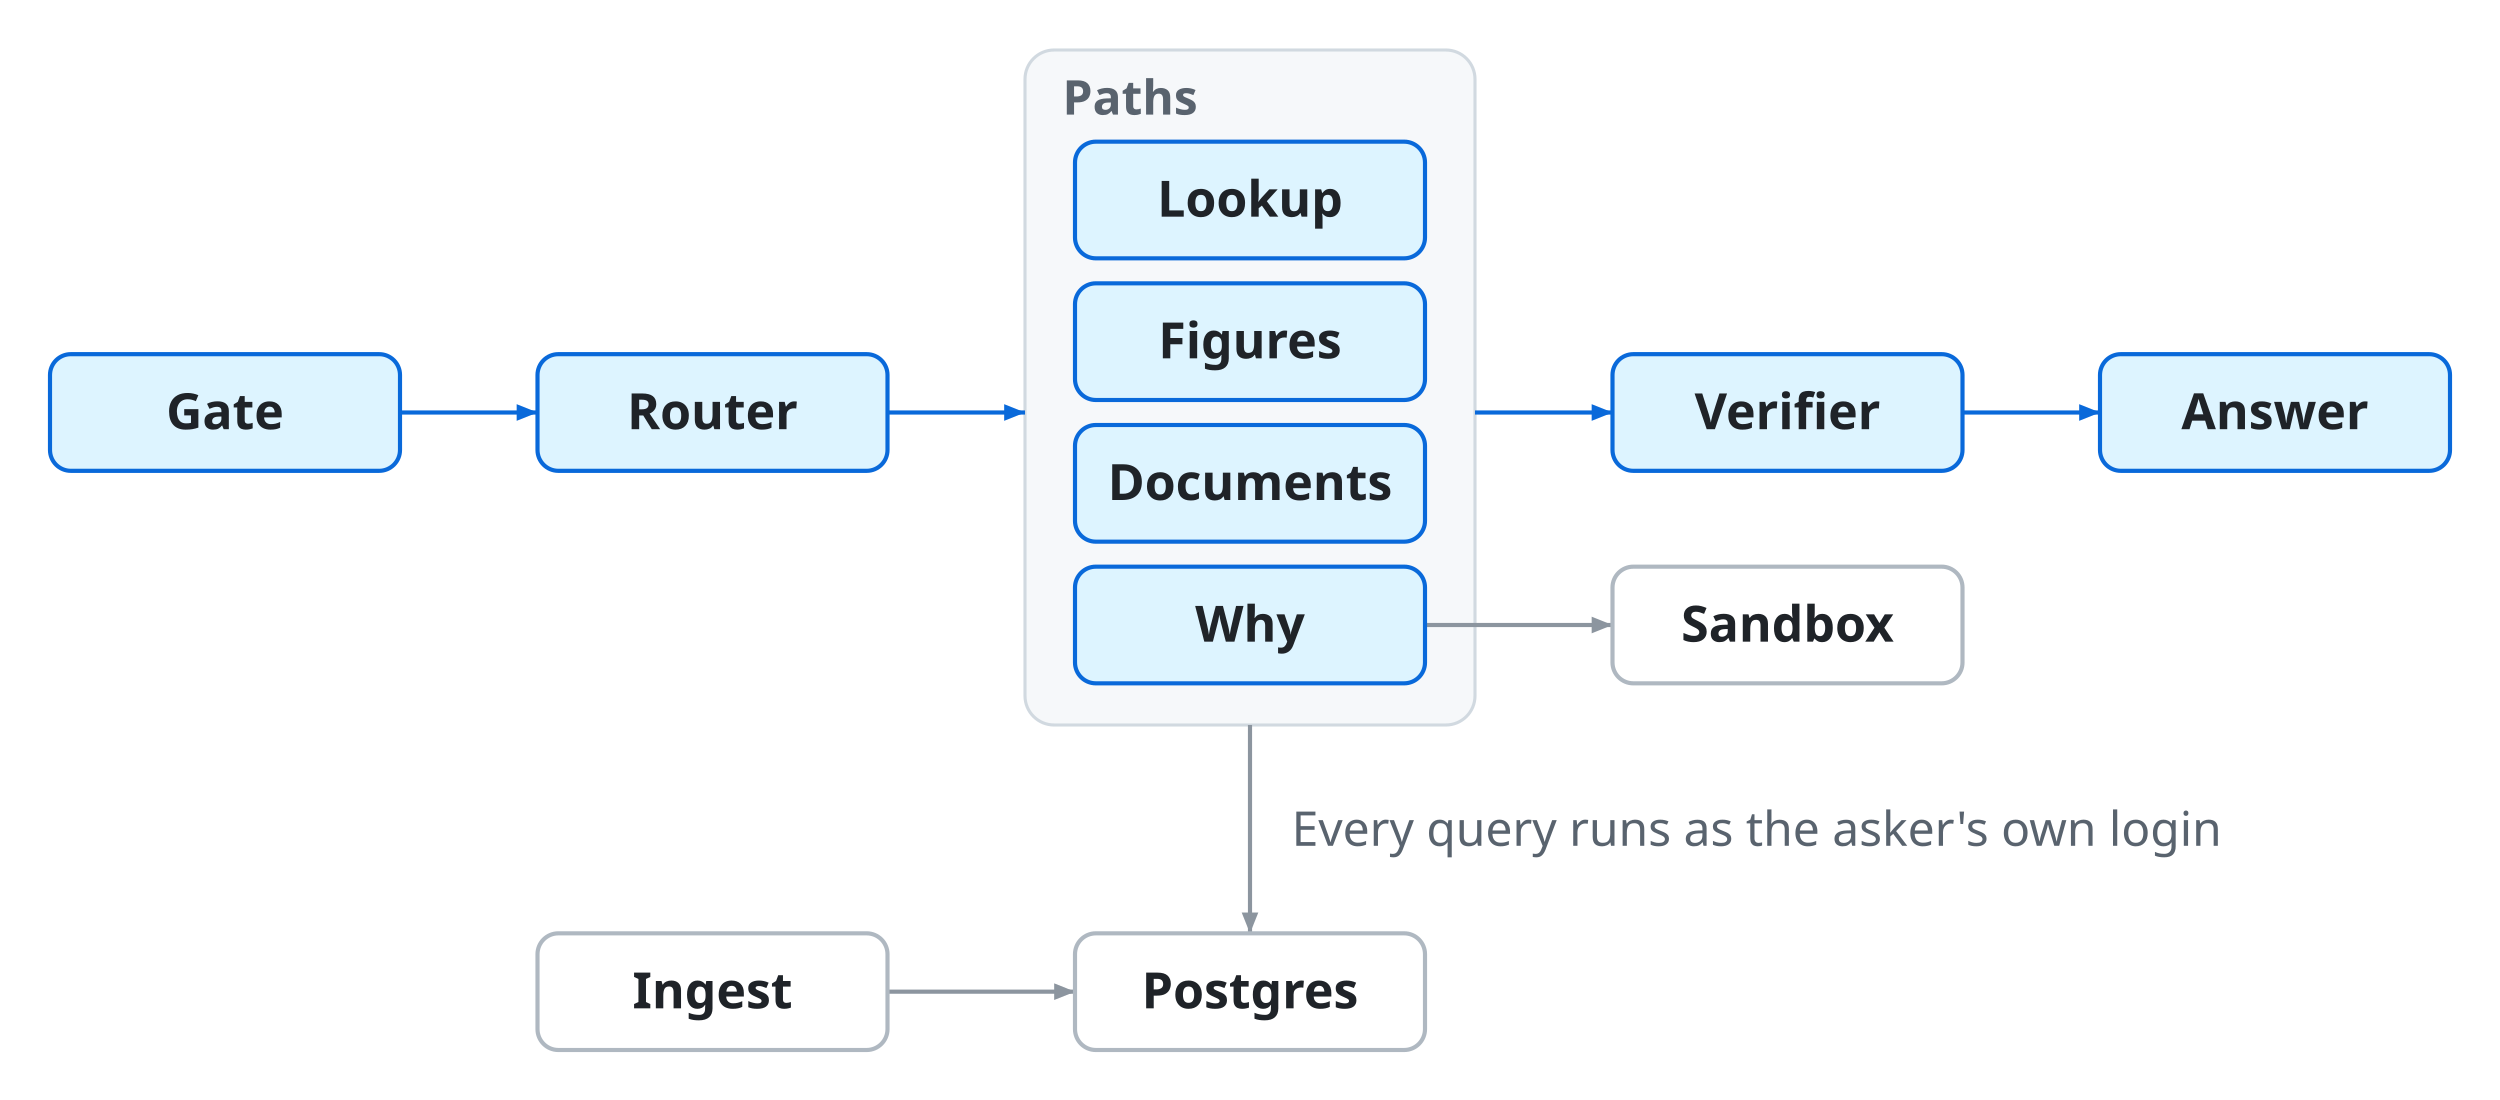
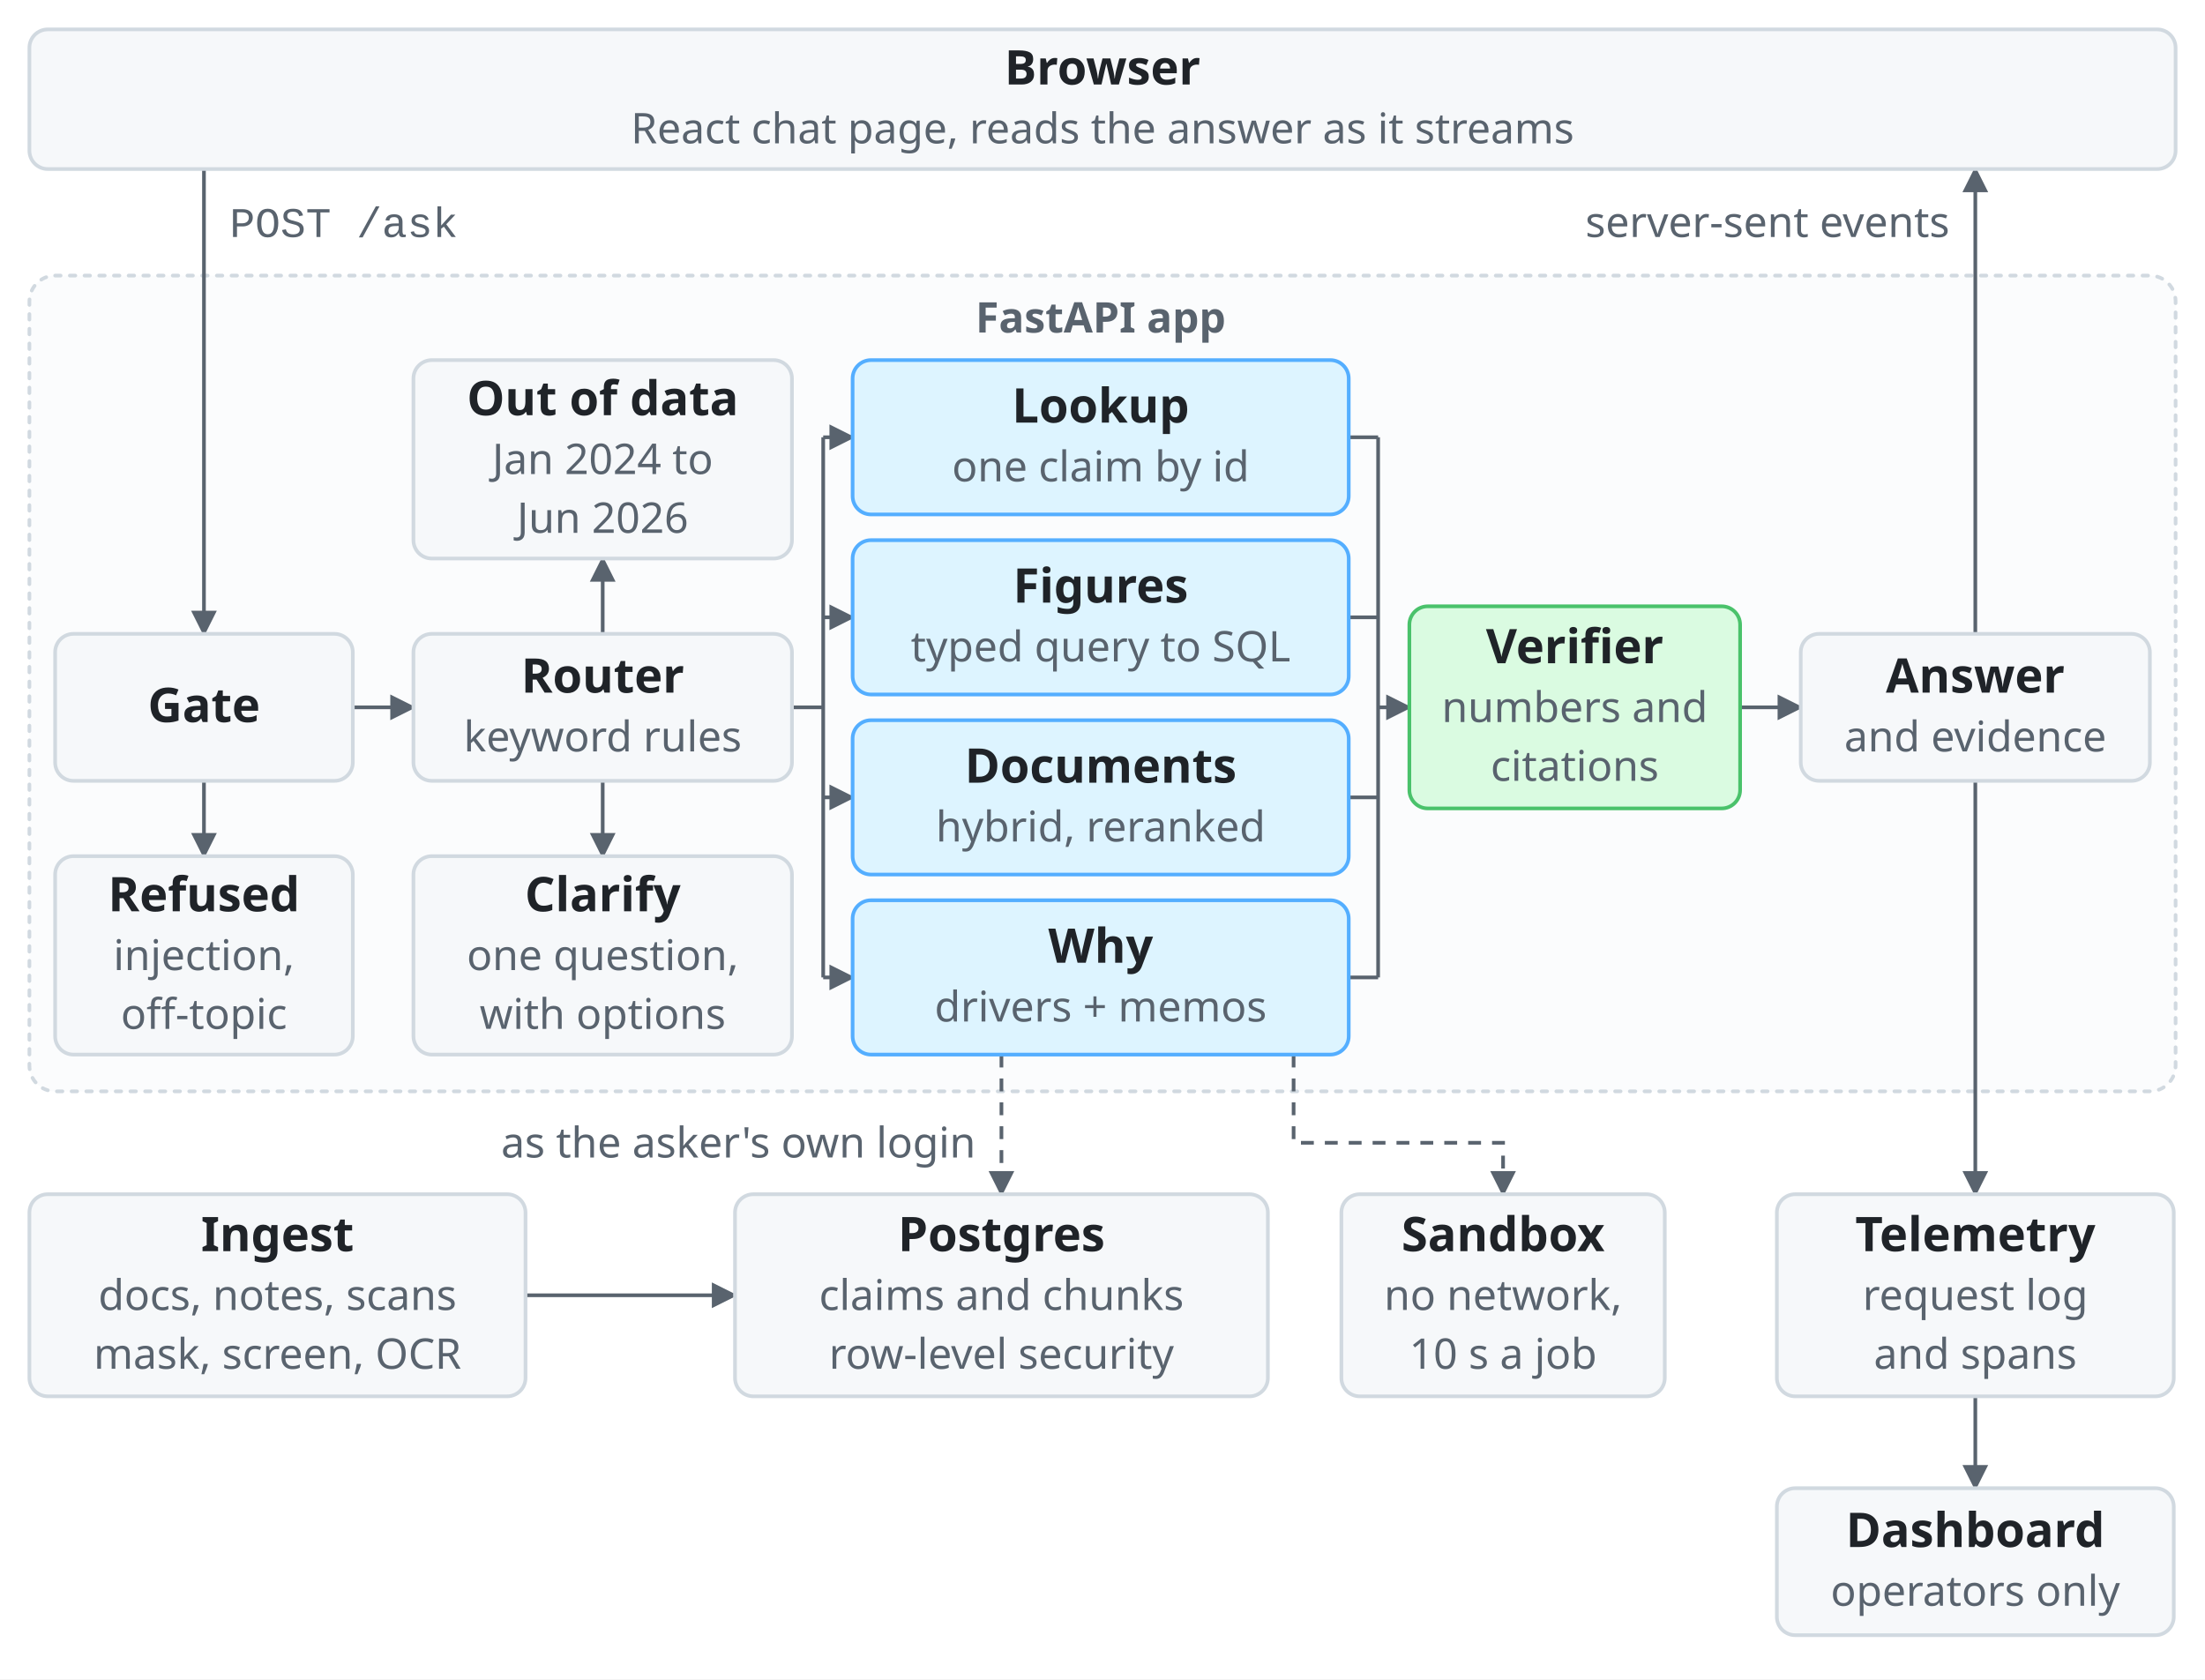
- <svg xmlns="http://www.w3.org/2000/svg" viewBox="0 0 1200 528" width="1200" height="528" role="img" aria-label="A question passes the gate and the router, then the lookup, figures, documents or why path. Every path queries Postgres as the asker's own login, and the why path also uses a sandbox. The verifier checks the draft before the answer. Ingest loads documents and scans into Postgres.">
+ <svg xmlns="http://www.w3.org/2000/svg" viewBox="0 0 1200 914" width="1200" height="914" role="img" aria-labelledby="title desc">
  <defs>
-     <marker id="head" viewBox="0 0 10 10" refX="10" refY="5" markerUnits="userSpaceOnUse" markerWidth="10" markerHeight="10" orient="auto">
-       <path d="M0,1 L10,5 L0,9 z" fill="#0969da" />
-     </marker>
-     <marker id="head-gray" viewBox="0 0 10 10" refX="10" refY="5" markerUnits="userSpaceOnUse" markerWidth="10" markerHeight="10" orient="auto">
-       <path d="M0,1 L10,5 L0,9 z" fill="#8c959f" />
+     <marker id="head" viewBox="0 0 10 10" refX="9" refY="5" markerWidth="7" markerHeight="7" orient="auto-start-reverse">
+       <path d="M0,0 L10,5 L0,10 z" fill="#59636e" />
    </marker>
  </defs>
-   <rect width="1200" height="528" fill="#ffffff" />
-   <rect x="492" y="24" width="216" height="324" rx="14" fill="#f6f8fa" stroke="#d1d9e0" stroke-width="1.5" />
-   <text x="510" y="55" text-anchor="start" font-family="-apple-system,BlinkMacSystemFont,'Segoe UI','Noto Sans',Helvetica,Arial,sans-serif" font-size="23" font-weight="600" fill="#59636e">Paths</text>
-   <path d="M192,198 L258,198" fill="none" stroke="#0969da" stroke-width="2" marker-end="url(#head)" />
-   <path d="M426,198 L492,198" fill="none" stroke="#0969da" stroke-width="2" marker-end="url(#head)" />
-   <path d="M708,198 L774,198" fill="none" stroke="#0969da" stroke-width="2" marker-end="url(#head)" />
-   <path d="M942,198 L1008,198" fill="none" stroke="#0969da" stroke-width="2" marker-end="url(#head)" />
-   <path d="M684,300 L774,300" fill="none" stroke="#8c959f" stroke-width="2" marker-end="url(#head-gray)" />
-   <path d="M600,348 L600,448" fill="none" stroke="#8c959f" stroke-width="2" marker-end="url(#head-gray)" />
-   <path d="M426,476 L516,476" fill="none" stroke="#8c959f" stroke-width="2" marker-end="url(#head-gray)" />
-   <rect x="24" y="170" width="168" height="56" rx="10" fill="#ddf4ff" stroke="#0969da" stroke-width="2" />
-   <text x="108" y="206" text-anchor="middle" font-family="-apple-system,BlinkMacSystemFont,'Segoe UI','Noto Sans',Helvetica,Arial,sans-serif" font-size="24" font-weight="600" fill="#1f2328">Gate</text>
-   <rect x="258" y="170" width="168" height="56" rx="10" fill="#ddf4ff" stroke="#0969da" stroke-width="2" />
-   <text x="342" y="206" text-anchor="middle" font-family="-apple-system,BlinkMacSystemFont,'Segoe UI','Noto Sans',Helvetica,Arial,sans-serif" font-size="24" font-weight="600" fill="#1f2328">Router</text>
-   <rect x="516" y="68" width="168" height="56" rx="10" fill="#ddf4ff" stroke="#0969da" stroke-width="2" />
-   <text x="600" y="104" text-anchor="middle" font-family="-apple-system,BlinkMacSystemFont,'Segoe UI','Noto Sans',Helvetica,Arial,sans-serif" font-size="24" font-weight="600" fill="#1f2328">Lookup</text>
-   <rect x="516" y="136" width="168" height="56" rx="10" fill="#ddf4ff" stroke="#0969da" stroke-width="2" />
-   <text x="600" y="172" text-anchor="middle" font-family="-apple-system,BlinkMacSystemFont,'Segoe UI','Noto Sans',Helvetica,Arial,sans-serif" font-size="24" font-weight="600" fill="#1f2328">Figures</text>
-   <rect x="516" y="204" width="168" height="56" rx="10" fill="#ddf4ff" stroke="#0969da" stroke-width="2" />
-   <text x="600" y="240" text-anchor="middle" font-family="-apple-system,BlinkMacSystemFont,'Segoe UI','Noto Sans',Helvetica,Arial,sans-serif" font-size="24" font-weight="600" fill="#1f2328">Documents</text>
-   <rect x="516" y="272" width="168" height="56" rx="10" fill="#ddf4ff" stroke="#0969da" stroke-width="2" />
-   <text x="600" y="308" text-anchor="middle" font-family="-apple-system,BlinkMacSystemFont,'Segoe UI','Noto Sans',Helvetica,Arial,sans-serif" font-size="24" font-weight="600" fill="#1f2328">Why</text>
-   <rect x="774" y="170" width="168" height="56" rx="10" fill="#ddf4ff" stroke="#0969da" stroke-width="2" />
-   <text x="858" y="206" text-anchor="middle" font-family="-apple-system,BlinkMacSystemFont,'Segoe UI','Noto Sans',Helvetica,Arial,sans-serif" font-size="24" font-weight="600" fill="#1f2328">Verifier</text>
-   <rect x="1008" y="170" width="168" height="56" rx="10" fill="#ddf4ff" stroke="#0969da" stroke-width="2" />
-   <text x="1092" y="206" text-anchor="middle" font-family="-apple-system,BlinkMacSystemFont,'Segoe UI','Noto Sans',Helvetica,Arial,sans-serif" font-size="24" font-weight="600" fill="#1f2328">Answer</text>
-   <rect x="774" y="272" width="168" height="56" rx="10" fill="#ffffff" stroke="#afb8c1" stroke-width="2" />
-   <text x="858" y="308" text-anchor="middle" font-family="-apple-system,BlinkMacSystemFont,'Segoe UI','Noto Sans',Helvetica,Arial,sans-serif" font-size="24" font-weight="600" fill="#1f2328">Sandbox</text>
-   <rect x="516" y="448" width="168" height="56" rx="10" fill="#ffffff" stroke="#afb8c1" stroke-width="2" />
-   <text x="600" y="484" text-anchor="middle" font-family="-apple-system,BlinkMacSystemFont,'Segoe UI','Noto Sans',Helvetica,Arial,sans-serif" font-size="24" font-weight="600" fill="#1f2328">Postgres</text>
-   <rect x="258" y="448" width="168" height="56" rx="10" fill="#ffffff" stroke="#afb8c1" stroke-width="2" />
-   <text x="342" y="484" text-anchor="middle" font-family="-apple-system,BlinkMacSystemFont,'Segoe UI','Noto Sans',Helvetica,Arial,sans-serif" font-size="24" font-weight="600" fill="#1f2328">Ingest</text>
-   <text x="620" y="406" text-anchor="start" font-family="-apple-system,BlinkMacSystemFont,'Segoe UI','Noto Sans',Helvetica,Arial,sans-serif" font-size="23" fill="#59636e">Every query runs as the asker's own login</text>
+   <rect width="1200" height="914" fill="#ffffff" />
+   <rect x="16" y="150" width="1168" height="444" rx="14" fill="#fbfcfd" stroke="#d1d9e0" stroke-width="2" stroke-dasharray="3 5" stroke-linecap="round" />
+   <text x="599" y="181" text-anchor="middle" font-family="-apple-system,BlinkMacSystemFont,'Segoe UI','Noto Sans',Helvetica,Arial,sans-serif" font-size="23" font-weight="600" fill="#59636e">FastAPI app</text>
+   <path d="M111,92 L111,345" fill="none" stroke="#59636e" stroke-width="2" marker-end="url(#head)" />
+   <text x="125" y="129" text-anchor="start" font-family="ui-monospace,SFMono-Regular,'SF Mono',Menlo,Consolas,'Liberation Mono',monospace" font-size="23" fill="#59636e">POST /ask</text>
+   <path d="M1075,345 L1075,92" fill="none" stroke="#59636e" stroke-width="2" marker-end="url(#head)" />
+   <text x="1061" y="129" text-anchor="end" font-family="-apple-system,BlinkMacSystemFont,'Segoe UI','Noto Sans',Helvetica,Arial,sans-serif" font-size="23" fill="#59636e">server-sent events</text>
+   <path d="M192,385 L225,385" fill="none" stroke="#59636e" stroke-width="2" marker-end="url(#head)" />
+   <path d="M111,425 L111,466" fill="none" stroke="#59636e" stroke-width="2" marker-end="url(#head)" />
+   <path d="M328,425 L328,466" fill="none" stroke="#59636e" stroke-width="2" marker-end="url(#head)" />
+   <path d="M328,345 L328,304" fill="none" stroke="#59636e" stroke-width="2" marker-end="url(#head)" />
+   <path d="M431,385 L448,385" fill="none" stroke="#59636e" stroke-width="2" />
+   <path d="M448,238 L448,532" fill="none" stroke="#59636e" stroke-width="2" />
+   <path d="M448,238 L464,238" fill="none" stroke="#59636e" stroke-width="2" marker-end="url(#head)" />
+   <path d="M448,336 L464,336" fill="none" stroke="#59636e" stroke-width="2" marker-end="url(#head)" />
+   <path d="M448,434 L464,434" fill="none" stroke="#59636e" stroke-width="2" marker-end="url(#head)" />
+   <path d="M448,532 L464,532" fill="none" stroke="#59636e" stroke-width="2" marker-end="url(#head)" />
+   <path d="M734,238 L750,238" fill="none" stroke="#59636e" stroke-width="2" />
+   <path d="M734,336 L750,336" fill="none" stroke="#59636e" stroke-width="2" />
+   <path d="M734,434 L750,434" fill="none" stroke="#59636e" stroke-width="2" />
+   <path d="M734,532 L750,532" fill="none" stroke="#59636e" stroke-width="2" />
+   <path d="M750,238 L750,532" fill="none" stroke="#59636e" stroke-width="2" />
+   <path d="M750,385 L767,385" fill="none" stroke="#59636e" stroke-width="2" marker-end="url(#head)" />
+   <path d="M947,385 L980,385" fill="none" stroke="#59636e" stroke-width="2" marker-end="url(#head)" />
+   <path d="M1075,425 L1075,650" fill="none" stroke="#59636e" stroke-width="2" marker-end="url(#head)" />
+   <path d="M1075,760 L1075,810" fill="none" stroke="#59636e" stroke-width="2" marker-end="url(#head)" />
+   <path d="M286,705 L400,705" fill="none" stroke="#59636e" stroke-width="2" marker-end="url(#head)" />
+   <path d="M545,574 L545,650" fill="none" stroke="#59636e" stroke-width="2" stroke-dasharray="7 6" marker-end="url(#head)" />
+   <text x="531" y="630" text-anchor="end" font-family="-apple-system,BlinkMacSystemFont,'Segoe UI','Noto Sans',Helvetica,Arial,sans-serif" font-size="23" fill="#59636e">as the asker's own login</text>
+   <path d="M704,574 L704,622 L818,622 L818,650" fill="none" stroke="#59636e" stroke-width="2" stroke-dasharray="7 6" marker-end="url(#head)" />
+   <rect x="16" y="16" width="1168" height="76" rx="10" fill="#f6f8fa" stroke="#d1d9e0" stroke-width="2" />
+   <text x="600" y="46" text-anchor="middle" font-family="-apple-system,BlinkMacSystemFont,'Segoe UI','Noto Sans',Helvetica,Arial,sans-serif" font-size="26" font-weight="600" fill="#1f2328">Browser</text>
+   <text x="600" y="78" text-anchor="middle" font-family="-apple-system,BlinkMacSystemFont,'Segoe UI','Noto Sans',Helvetica,Arial,sans-serif" font-size="23" fill="#59636e">React chat page, reads the answer as it streams</text>
+   <rect x="30" y="345" width="162" height="80" rx="10" fill="#f6f8fa" stroke="#d1d9e0" stroke-width="2" />
+   <text x="111" y="393" text-anchor="middle" font-family="-apple-system,BlinkMacSystemFont,'Segoe UI','Noto Sans',Helvetica,Arial,sans-serif" font-size="26" font-weight="600" fill="#1f2328">Gate</text>
+   <rect x="225" y="345" width="206" height="80" rx="10" fill="#f6f8fa" stroke="#d1d9e0" stroke-width="2" />
+   <text x="328" y="377" text-anchor="middle" font-family="-apple-system,BlinkMacSystemFont,'Segoe UI','Noto Sans',Helvetica,Arial,sans-serif" font-size="26" font-weight="600" fill="#1f2328">Router</text>
+   <text x="328" y="409" text-anchor="middle" font-family="-apple-system,BlinkMacSystemFont,'Segoe UI','Noto Sans',Helvetica,Arial,sans-serif" font-size="23" fill="#59636e">keyword rules</text>
+   <rect x="225" y="196" width="206" height="108" rx="10" fill="#f6f8fa" stroke="#d1d9e0" stroke-width="2" />
+   <text x="328" y="226" text-anchor="middle" font-family="-apple-system,BlinkMacSystemFont,'Segoe UI','Noto Sans',Helvetica,Arial,sans-serif" font-size="26" font-weight="600" fill="#1f2328">Out of data</text>
+   <text x="328" y="258" text-anchor="middle" font-family="-apple-system,BlinkMacSystemFont,'Segoe UI','Noto Sans',Helvetica,Arial,sans-serif" font-size="23" fill="#59636e">Jan 2024 to</text>
+   <text x="328" y="290" text-anchor="middle" font-family="-apple-system,BlinkMacSystemFont,'Segoe UI','Noto Sans',Helvetica,Arial,sans-serif" font-size="23" fill="#59636e">Jun 2026</text>
+   <rect x="225" y="466" width="206" height="108" rx="10" fill="#f6f8fa" stroke="#d1d9e0" stroke-width="2" />
+   <text x="328" y="496" text-anchor="middle" font-family="-apple-system,BlinkMacSystemFont,'Segoe UI','Noto Sans',Helvetica,Arial,sans-serif" font-size="26" font-weight="600" fill="#1f2328">Clarify</text>
+   <text x="328" y="528" text-anchor="middle" font-family="-apple-system,BlinkMacSystemFont,'Segoe UI','Noto Sans',Helvetica,Arial,sans-serif" font-size="23" fill="#59636e">one question,</text>
+   <text x="328" y="560" text-anchor="middle" font-family="-apple-system,BlinkMacSystemFont,'Segoe UI','Noto Sans',Helvetica,Arial,sans-serif" font-size="23" fill="#59636e">with options</text>
+   <rect x="30" y="466" width="162" height="108" rx="10" fill="#f6f8fa" stroke="#d1d9e0" stroke-width="2" />
+   <text x="111" y="496" text-anchor="middle" font-family="-apple-system,BlinkMacSystemFont,'Segoe UI','Noto Sans',Helvetica,Arial,sans-serif" font-size="26" font-weight="600" fill="#1f2328">Refused</text>
+   <text x="111" y="528" text-anchor="middle" font-family="-apple-system,BlinkMacSystemFont,'Segoe UI','Noto Sans',Helvetica,Arial,sans-serif" font-size="23" fill="#59636e">injection,</text>
+   <text x="111" y="560" text-anchor="middle" font-family="-apple-system,BlinkMacSystemFont,'Segoe UI','Noto Sans',Helvetica,Arial,sans-serif" font-size="23" fill="#59636e">off-topic</text>
+   <rect x="464" y="196" width="270" height="84" rx="10" fill="#ddf4ff" stroke="#54aeff" stroke-width="2" />
+   <text x="599" y="230" text-anchor="middle" font-family="-apple-system,BlinkMacSystemFont,'Segoe UI','Noto Sans',Helvetica,Arial,sans-serif" font-size="26" font-weight="600" fill="#1f2328">Lookup</text>
+   <text x="599" y="262" text-anchor="middle" font-family="-apple-system,BlinkMacSystemFont,'Segoe UI','Noto Sans',Helvetica,Arial,sans-serif" font-size="23" fill="#59636e">one claim by id</text>
+   <rect x="464" y="294" width="270" height="84" rx="10" fill="#ddf4ff" stroke="#54aeff" stroke-width="2" />
+   <text x="599" y="328" text-anchor="middle" font-family="-apple-system,BlinkMacSystemFont,'Segoe UI','Noto Sans',Helvetica,Arial,sans-serif" font-size="26" font-weight="600" fill="#1f2328">Figures</text>
+   <text x="599" y="360" text-anchor="middle" font-family="-apple-system,BlinkMacSystemFont,'Segoe UI','Noto Sans',Helvetica,Arial,sans-serif" font-size="23" fill="#59636e">typed query to SQL</text>
+   <rect x="464" y="392" width="270" height="84" rx="10" fill="#ddf4ff" stroke="#54aeff" stroke-width="2" />
+   <text x="599" y="426" text-anchor="middle" font-family="-apple-system,BlinkMacSystemFont,'Segoe UI','Noto Sans',Helvetica,Arial,sans-serif" font-size="26" font-weight="600" fill="#1f2328">Documents</text>
+   <text x="599" y="458" text-anchor="middle" font-family="-apple-system,BlinkMacSystemFont,'Segoe UI','Noto Sans',Helvetica,Arial,sans-serif" font-size="23" fill="#59636e">hybrid, reranked</text>
+   <rect x="464" y="490" width="270" height="84" rx="10" fill="#ddf4ff" stroke="#54aeff" stroke-width="2" />
+   <text x="599" y="524" text-anchor="middle" font-family="-apple-system,BlinkMacSystemFont,'Segoe UI','Noto Sans',Helvetica,Arial,sans-serif" font-size="26" font-weight="600" fill="#1f2328">Why</text>
+   <text x="599" y="556" text-anchor="middle" font-family="-apple-system,BlinkMacSystemFont,'Segoe UI','Noto Sans',Helvetica,Arial,sans-serif" font-size="23" fill="#59636e">drivers + memos</text>
+   <rect x="767" y="330" width="180" height="110" rx="10" fill="#dafbe1" stroke="#4ac26b" stroke-width="2" />
+   <text x="857" y="361" text-anchor="middle" font-family="-apple-system,BlinkMacSystemFont,'Segoe UI','Noto Sans',Helvetica,Arial,sans-serif" font-size="26" font-weight="600" fill="#1f2328">Verifier</text>
+   <text x="857" y="393" text-anchor="middle" font-family="-apple-system,BlinkMacSystemFont,'Segoe UI','Noto Sans',Helvetica,Arial,sans-serif" font-size="23" fill="#59636e">numbers and</text>
+   <text x="857" y="425" text-anchor="middle" font-family="-apple-system,BlinkMacSystemFont,'Segoe UI','Noto Sans',Helvetica,Arial,sans-serif" font-size="23" fill="#59636e">citations</text>
+   <rect x="980" y="345" width="190" height="80" rx="10" fill="#f6f8fa" stroke="#d1d9e0" stroke-width="2" />
+   <text x="1075" y="377" text-anchor="middle" font-family="-apple-system,BlinkMacSystemFont,'Segoe UI','Noto Sans',Helvetica,Arial,sans-serif" font-size="26" font-weight="600" fill="#1f2328">Answer</text>
+   <text x="1075" y="409" text-anchor="middle" font-family="-apple-system,BlinkMacSystemFont,'Segoe UI','Noto Sans',Helvetica,Arial,sans-serif" font-size="23" fill="#59636e">and evidence</text>
+   <rect x="16" y="650" width="270" height="110" rx="10" fill="#f6f8fa" stroke="#d1d9e0" stroke-width="2" />
+   <text x="151" y="681" text-anchor="middle" font-family="-apple-system,BlinkMacSystemFont,'Segoe UI','Noto Sans',Helvetica,Arial,sans-serif" font-size="26" font-weight="600" fill="#1f2328">Ingest</text>
+   <text x="151" y="713" text-anchor="middle" font-family="-apple-system,BlinkMacSystemFont,'Segoe UI','Noto Sans',Helvetica,Arial,sans-serif" font-size="23" fill="#59636e">docs, notes, scans</text>
+   <text x="151" y="745" text-anchor="middle" font-family="-apple-system,BlinkMacSystemFont,'Segoe UI','Noto Sans',Helvetica,Arial,sans-serif" font-size="23" fill="#59636e">mask, screen, OCR</text>
+   <rect x="400" y="650" width="290" height="110" rx="10" fill="#f6f8fa" stroke="#d1d9e0" stroke-width="2" />
+   <text x="545" y="681" text-anchor="middle" font-family="-apple-system,BlinkMacSystemFont,'Segoe UI','Noto Sans',Helvetica,Arial,sans-serif" font-size="26" font-weight="600" fill="#1f2328">Postgres</text>
+   <text x="545" y="713" text-anchor="middle" font-family="-apple-system,BlinkMacSystemFont,'Segoe UI','Noto Sans',Helvetica,Arial,sans-serif" font-size="23" fill="#59636e">claims and chunks</text>
+   <text x="545" y="745" text-anchor="middle" font-family="-apple-system,BlinkMacSystemFont,'Segoe UI','Noto Sans',Helvetica,Arial,sans-serif" font-size="23" fill="#59636e">row-level security</text>
+   <rect x="730" y="650" width="176" height="110" rx="10" fill="#f6f8fa" stroke="#d1d9e0" stroke-width="2" />
+   <text x="818" y="681" text-anchor="middle" font-family="-apple-system,BlinkMacSystemFont,'Segoe UI','Noto Sans',Helvetica,Arial,sans-serif" font-size="26" font-weight="600" fill="#1f2328">Sandbox</text>
+   <text x="818" y="713" text-anchor="middle" font-family="-apple-system,BlinkMacSystemFont,'Segoe UI','Noto Sans',Helvetica,Arial,sans-serif" font-size="23" fill="#59636e">no network,</text>
+   <text x="818" y="745" text-anchor="middle" font-family="-apple-system,BlinkMacSystemFont,'Segoe UI','Noto Sans',Helvetica,Arial,sans-serif" font-size="23" fill="#59636e">10 s a job</text>
+   <rect x="967" y="650" width="216" height="110" rx="10" fill="#f6f8fa" stroke="#d1d9e0" stroke-width="2" />
+   <text x="1075" y="681" text-anchor="middle" font-family="-apple-system,BlinkMacSystemFont,'Segoe UI','Noto Sans',Helvetica,Arial,sans-serif" font-size="26" font-weight="600" fill="#1f2328">Telemetry</text>
+   <text x="1075" y="713" text-anchor="middle" font-family="-apple-system,BlinkMacSystemFont,'Segoe UI','Noto Sans',Helvetica,Arial,sans-serif" font-size="23" fill="#59636e">request log</text>
+   <text x="1075" y="745" text-anchor="middle" font-family="-apple-system,BlinkMacSystemFont,'Segoe UI','Noto Sans',Helvetica,Arial,sans-serif" font-size="23" fill="#59636e">and spans</text>
+   <rect x="967" y="810" width="216" height="80" rx="10" fill="#f6f8fa" stroke="#d1d9e0" stroke-width="2" />
+   <text x="1075" y="842" text-anchor="middle" font-family="-apple-system,BlinkMacSystemFont,'Segoe UI','Noto Sans',Helvetica,Arial,sans-serif" font-size="26" font-weight="600" fill="#1f2328">Dashboard</text>
+   <text x="1075" y="874" text-anchor="middle" font-family="-apple-system,BlinkMacSystemFont,'Segoe UI','Noto Sans',Helvetica,Arial,sans-serif" font-size="23" fill="#59636e">operators only</text>
</svg>
